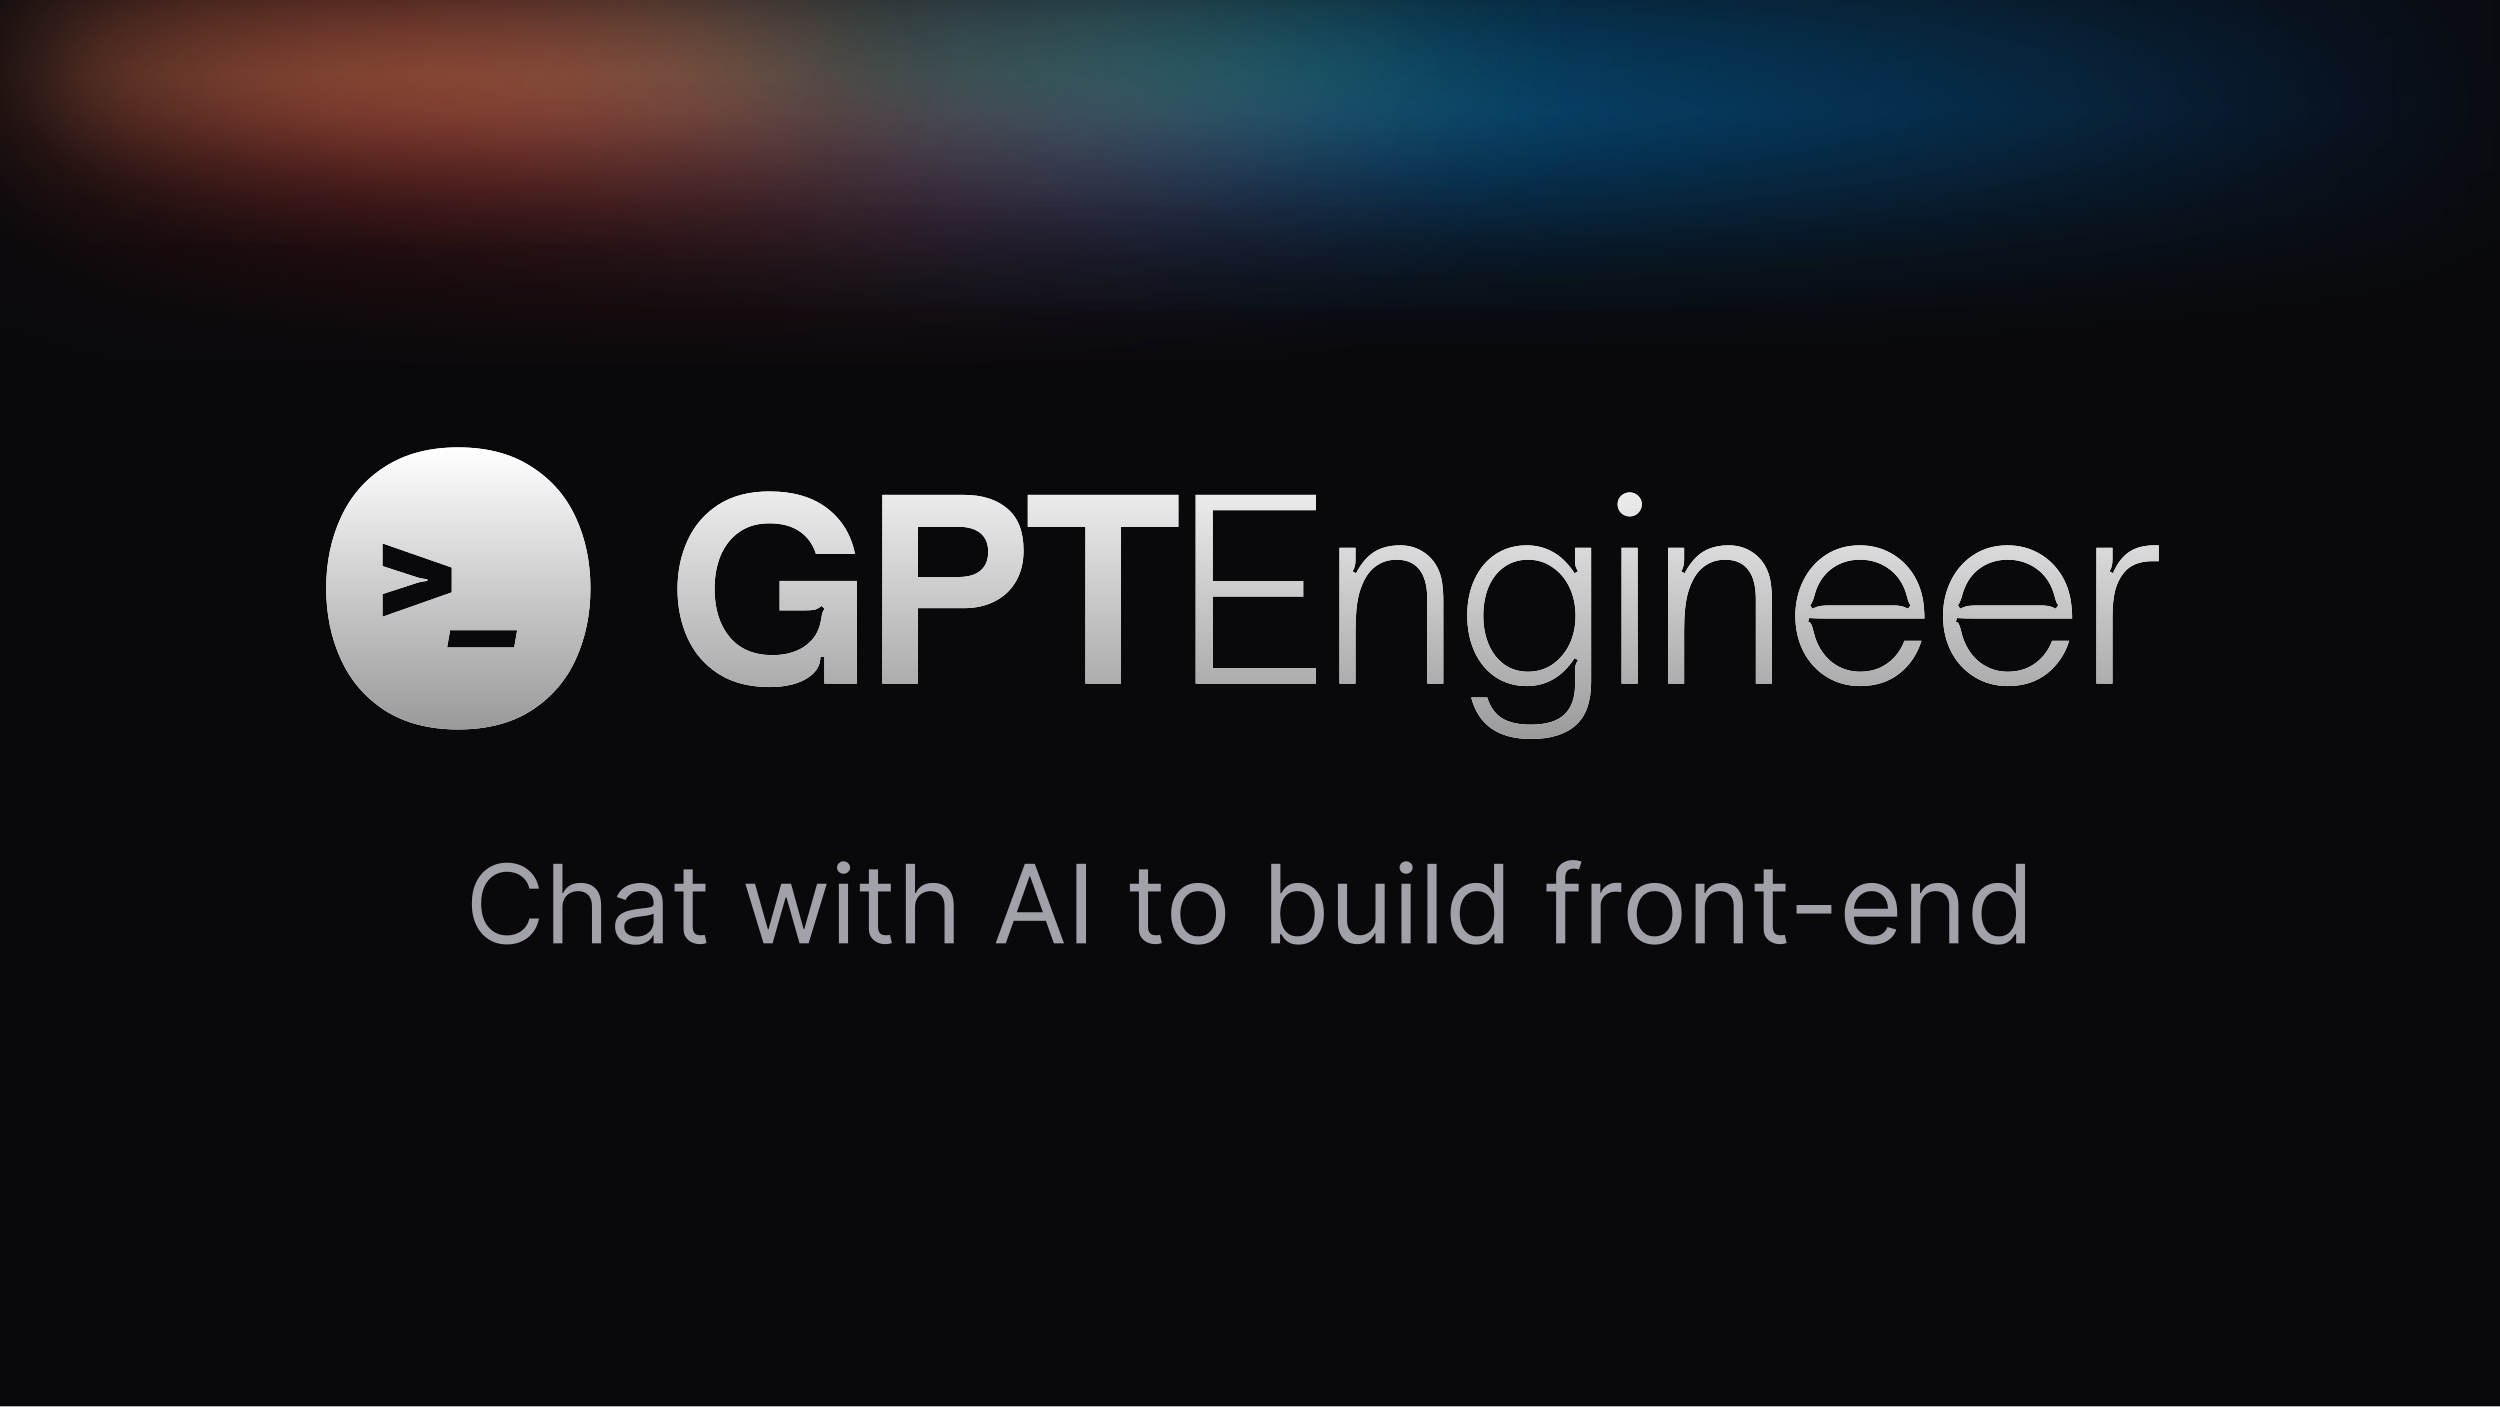
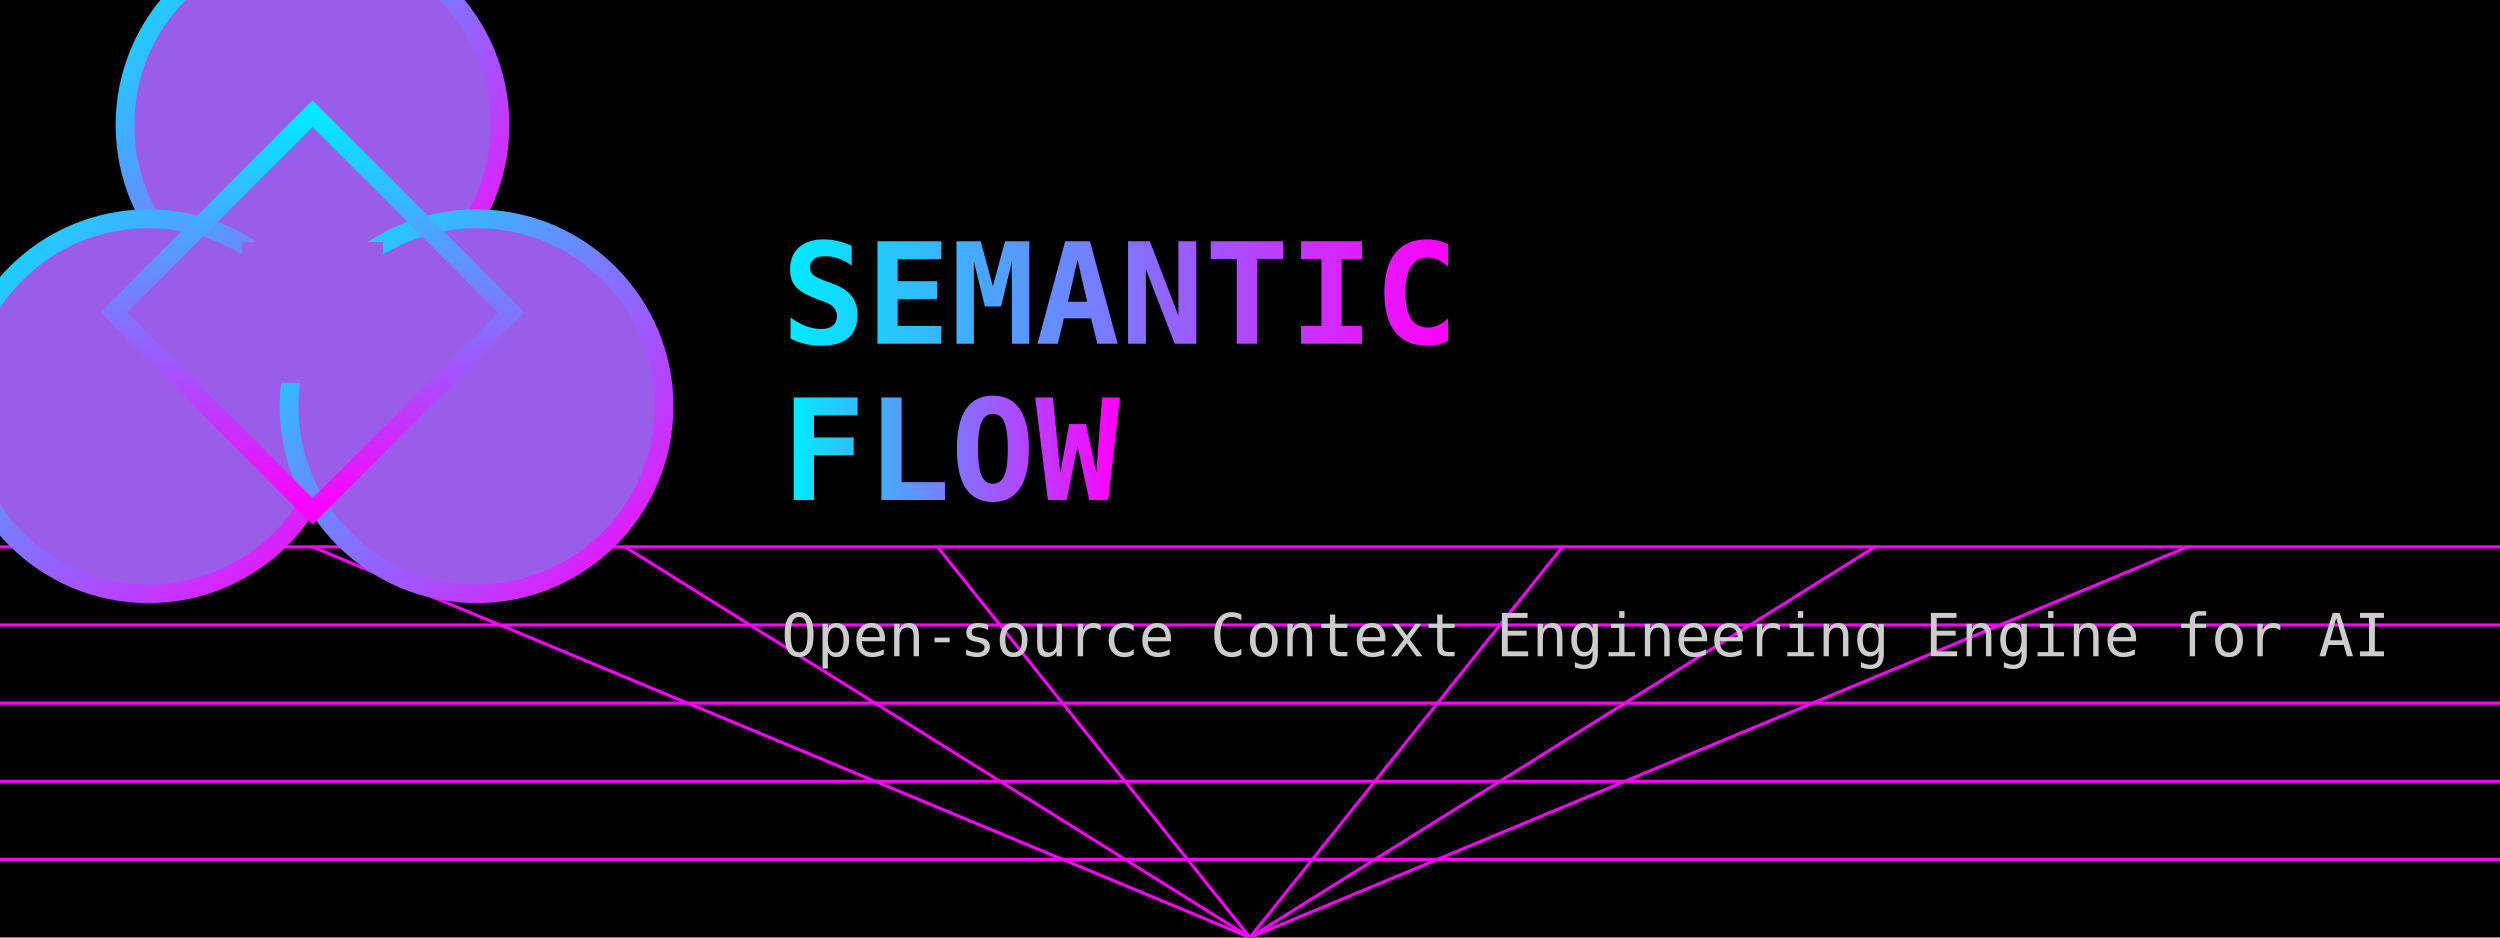
- <svg xmlns="http://www.w3.org/2000/svg" width="1280" height="720" viewBox="0 0 1280 720" fill="none">
-   <g clip-path="url(#clip0_4409_16219)">
-     <rect width="1280" height="720" fill="#09090B" />
-     <g filter="url(#filter0_f_4409_16219)">
-       <ellipse cx="455.561" cy="37.005" rx="455.561" ry="37.005" transform="matrix(-0.998228 0.059511 -0.696025 -0.718017 1354.18 18.4199)" fill="#0057FF" />
-     </g>
-     <g filter="url(#filter1_f_4409_16219)">
-       <ellipse cx="530.773" cy="54.283" rx="530.773" ry="54.283" transform="matrix(-0.999109 0.0421997 -0.566127 -0.824318 1373 8.74773)" fill="#00FFFF" />
-     </g>
-     <g filter="url(#filter2_f_4409_16219)">
-       <ellipse cx="355.742" cy="4.188" rx="347.533" ry="60.76" transform="rotate(-180 355.742 4.18822)" fill="#EC3039" />
-     </g>
-     <g filter="url(#filter3_f_4409_16219)">
-       <ellipse cx="338.004" cy="122.468" rx="338.004" ry="122.468" transform="matrix(-0.991029 -0.133651 0.909857 -0.414922 652.636 51.9789)" fill="#00ED97" />
-     </g>
-     <g filter="url(#filter4_f_4409_16219)">
-       <ellipse cx="232.93" cy="65.59" rx="232.93" ry="65.59" transform="matrix(-0.997852 -0.0655043 0.729769 -0.683694 371.106 55.4786)" fill="#FFA467" />
-     </g>
-     <path d="M393.974 351.773C383.59 351.773 374.853 349.493 367.762 344.935C360.755 340.376 355.521 334.298 352.06 326.701C348.599 319.103 346.869 310.746 346.869 301.629C346.869 292.512 348.599 284.196 352.06 276.683C355.521 269.086 360.755 263.008 367.762 258.449C374.853 253.89 383.59 251.611 393.974 251.611C406.13 251.611 415.965 254.481 423.478 260.222C430.991 265.962 435.761 273.771 437.787 283.648H417.78C416.176 278.583 413.348 274.699 409.296 271.998C405.328 269.297 400.178 267.946 393.847 267.946C387.853 267.946 382.746 269.423 378.525 272.378C374.389 275.248 371.223 279.216 369.028 284.281C366.918 289.346 365.863 295.086 365.863 301.502C365.863 311.632 368.395 319.821 373.46 326.068C378.61 332.314 385.954 335.438 395.493 335.438C401.318 335.438 406.299 334.256 410.435 331.892C414.656 329.444 417.569 326.11 419.172 321.889C419.763 320.369 420.228 318.554 420.565 316.444C420.819 314.165 421.367 312.603 422.211 311.759L420.692 310.239C419.51 311.168 418.37 311.801 417.273 312.139C416.176 312.392 414.529 312.519 412.335 312.519H399.165V297.45H438.673V350H422.085V336.198H420.059C420.059 340.503 418.075 344.006 414.107 346.708C409.211 350.084 402.5 351.773 393.974 351.773ZM451.758 350V253.384H493.418C502.873 253.384 510.344 255.748 515.831 260.475C521.318 265.118 524.062 272.251 524.062 281.875C524.062 287.953 522.753 293.229 520.136 297.703C517.604 302.093 514.016 305.47 509.373 307.833C504.815 310.197 499.496 311.379 493.418 311.379H469.992V350H451.758ZM490.886 295.424C495.782 295.424 499.496 294.327 502.029 292.132C504.646 289.937 505.954 286.729 505.954 282.508C505.954 278.372 504.646 275.206 502.029 273.011C499.412 270.816 495.697 269.719 490.886 269.719H469.992V295.424H490.886ZM573.955 350H555.72V269.719H526.216V253.384H603.332V269.719H573.955V350ZM673.722 350H612.181V253.384H673.722V261.235H620.918V297.577H667.264V305.427H620.918V342.149H673.722V350ZM685.799 350V280.482H694.029V286.56C694.029 287.911 693.903 289.008 693.649 289.852C693.481 290.697 693.101 291.583 692.51 292.512L694.283 293.525C696.9 288.544 699.981 284.914 703.526 282.635C707.156 280.355 711.588 279.216 716.822 279.216C721.043 279.216 724.757 280.187 727.965 282.128C731.173 283.985 733.706 286.56 735.563 289.852C736.998 292.469 737.927 295.255 738.349 298.21C738.771 301.08 738.982 304.119 738.982 307.327V350H730.751V306.947C730.751 300.953 729.738 296.31 727.712 293.018C725.095 288.713 720.874 286.56 715.049 286.56C709.731 286.56 705.299 288.459 701.754 292.258C699.221 295.128 697.279 298.969 695.929 303.781C694.662 308.509 694.029 314.756 694.029 322.522V350H685.799ZM783.886 378.364C767.171 378.364 756.956 371.273 753.242 357.091H761.473C762.908 361.818 765.356 365.322 768.817 367.601C772.363 369.88 777.343 371.02 783.759 371.02C791.61 371.02 797.35 369.289 800.98 365.828C804.61 362.367 806.425 357.26 806.425 350.507V343.922C806.425 342.571 806.51 341.474 806.679 340.63C806.932 339.785 807.354 338.899 807.945 337.97L806.172 336.957C800.01 346.497 791.821 351.266 781.606 351.266C775.697 351.266 770.421 349.747 765.778 346.708C761.135 343.584 757.547 339.279 755.015 333.792C752.482 328.305 751.216 322.058 751.216 315.051C751.216 308.129 752.482 301.966 755.015 296.564C757.547 291.076 761.135 286.813 765.778 283.774C770.421 280.735 775.697 279.216 781.606 279.216C791.821 279.216 800.01 283.985 806.172 293.525L807.945 292.512C807.354 291.583 806.932 290.697 806.679 289.852C806.51 289.008 806.425 287.911 806.425 286.56V280.482H814.656V349.114C814.656 359.328 811.997 366.757 806.679 371.4C801.445 376.043 793.847 378.364 783.886 378.364ZM782.366 343.922C787.009 343.922 791.146 342.698 794.776 340.25C798.49 337.717 801.402 334.298 803.513 329.993C805.623 325.603 806.679 320.707 806.679 315.304C806.679 309.902 805.623 305.005 803.513 300.616C801.402 296.226 798.49 292.807 794.776 290.359C791.146 287.826 787.009 286.56 782.366 286.56C777.639 286.56 773.545 287.826 770.083 290.359C766.622 292.807 763.963 296.226 762.106 300.616C760.333 304.921 759.447 309.817 759.447 315.304C759.447 320.707 760.375 325.603 762.233 329.993C764.09 334.298 766.749 337.717 770.21 340.25C773.671 342.698 777.723 343.922 782.366 343.922ZM838.471 350H830.24V280.482H838.471V350ZM834.419 264.4C832.73 264.4 831.253 263.809 829.987 262.628C828.805 261.361 828.214 259.884 828.214 258.196C828.214 256.507 828.805 255.072 829.987 253.89C831.253 252.709 832.73 252.118 834.419 252.118C836.107 252.118 837.542 252.709 838.724 253.89C839.99 255.072 840.623 256.507 840.623 258.196C840.623 259.884 839.99 261.361 838.724 262.628C837.542 263.809 836.107 264.4 834.419 264.4ZM854.044 350V280.482H862.275V286.56C862.275 287.911 862.148 289.008 861.895 289.852C861.726 290.697 861.346 291.583 860.755 292.512L862.528 293.525C865.145 288.544 868.226 284.914 871.771 282.635C875.401 280.355 879.833 279.216 885.067 279.216C889.288 279.216 893.003 280.187 896.21 282.128C899.418 283.985 901.951 286.56 903.808 289.852C905.243 292.469 906.172 295.255 906.594 298.21C907.016 301.08 907.227 304.119 907.227 307.327V350H898.996V306.947C898.996 300.953 897.983 296.31 895.957 293.018C893.34 288.713 889.119 286.56 883.295 286.56C877.976 286.56 873.544 288.459 869.999 292.258C867.466 295.128 865.525 298.969 864.174 303.781C862.908 308.509 862.275 314.756 862.275 322.522V350H854.044ZM952.384 351.266C946.053 351.266 940.355 349.705 935.29 346.581C930.224 343.458 926.257 339.152 923.387 333.665C920.601 328.178 919.208 322.058 919.208 315.304C919.208 308.804 920.559 302.81 923.26 297.323C925.961 291.836 929.802 287.446 934.783 284.154C939.848 280.862 945.673 279.216 952.258 279.216C958.082 279.216 963.401 280.566 968.212 283.268C973.109 285.969 977.076 289.852 980.115 294.917C983.154 299.982 984.843 305.976 985.18 312.898C985.265 313.658 985.307 314.924 985.307 316.697H936.682C931.871 316.697 928.409 316.613 926.299 316.444L925.793 318.343C926.552 318.512 927.059 318.934 927.312 319.61C927.65 320.201 927.987 321.171 928.325 322.522C928.747 324.295 929.085 325.561 929.338 326.321C931.195 331.808 934.15 336.113 938.202 339.237C942.338 342.36 947.066 343.922 952.384 343.922C957.871 343.922 962.599 342.445 966.566 339.49C970.534 336.535 973.362 332.737 975.05 328.094H983.788C981.677 334.931 977.92 340.503 972.518 344.808C967.115 349.114 960.404 351.266 952.384 351.266ZM927.945 311.632C929.634 310.872 931.069 310.408 932.25 310.239C933.517 310.07 934.994 309.986 936.682 309.986H968.972C970.492 309.986 971.8 310.07 972.898 310.239C973.995 310.408 975.346 310.872 976.95 311.632L978.216 309.859C977.541 309.184 976.992 307.918 976.57 306.061C975.979 303.95 975.472 302.388 975.05 301.375C973.109 296.732 970.112 293.102 966.06 290.486C962.008 287.869 957.449 286.56 952.384 286.56C947.319 286.56 942.845 287.826 938.962 290.359C935.163 292.807 932.293 296.31 930.351 300.869C929.845 301.966 929.296 303.655 928.705 305.934C928.452 306.778 928.156 307.538 927.819 308.213C927.565 308.889 927.228 309.437 926.806 309.859L927.945 311.632ZM1028 351.266C1021.67 351.266 1015.97 349.705 1010.91 346.581C1005.84 343.458 1001.88 339.152 999.006 333.665C996.221 328.178 994.828 322.058 994.828 315.304C994.828 308.804 996.178 302.81 998.88 297.323C1001.58 291.836 1005.42 287.446 1010.4 284.154C1015.47 280.862 1021.29 279.216 1027.88 279.216C1033.7 279.216 1039.02 280.566 1043.83 283.268C1048.73 285.969 1052.7 289.852 1055.74 294.917C1058.77 299.982 1060.46 305.976 1060.8 312.898C1060.88 313.658 1060.93 314.924 1060.93 316.697H1012.3C1007.49 316.697 1004.03 316.613 1001.92 316.444L1001.41 318.343C1002.17 318.512 1002.68 318.934 1002.93 319.61C1003.27 320.201 1003.61 321.171 1003.94 322.522C1004.37 324.295 1004.7 325.561 1004.96 326.321C1006.82 331.808 1009.77 336.113 1013.82 339.237C1017.96 342.36 1022.69 343.922 1028 343.922C1033.49 343.922 1038.22 342.445 1042.19 339.49C1046.15 336.535 1048.98 332.737 1050.67 328.094H1059.41C1057.3 334.931 1053.54 340.503 1048.14 344.808C1042.73 349.114 1036.02 351.266 1028 351.266ZM1003.57 311.632C1005.25 310.872 1006.69 310.408 1007.87 310.239C1009.14 310.07 1010.61 309.986 1012.3 309.986H1044.59C1046.11 309.986 1047.42 310.07 1048.52 310.239C1049.61 310.408 1050.97 310.872 1052.57 311.632L1053.84 309.859C1053.16 309.184 1052.61 307.918 1052.19 306.061C1051.6 303.95 1051.09 302.388 1050.67 301.375C1048.73 296.732 1045.73 293.102 1041.68 290.486C1037.63 287.869 1033.07 286.56 1028 286.56C1022.94 286.56 1018.46 287.826 1014.58 290.359C1010.78 292.807 1007.91 296.31 1005.97 300.869C1005.46 301.966 1004.92 303.655 1004.32 305.934C1004.07 306.778 1003.78 307.538 1003.44 308.213C1003.19 308.889 1002.85 309.437 1002.43 309.859L1003.57 311.632ZM1073.36 350V280.482H1081.59V286.56C1081.59 287.911 1081.46 289.008 1081.21 289.852C1081.04 290.697 1080.66 291.583 1080.07 292.512L1081.84 293.525C1083.95 288.544 1086.7 284.914 1090.07 282.635C1093.45 280.355 1097.76 279.216 1102.99 279.216H1105.27V287.32H1102.1C1095.44 287.32 1090.5 289.346 1087.29 293.398C1085.26 295.93 1083.79 299.012 1082.86 302.642C1082.01 306.272 1081.59 310.746 1081.59 316.064V350H1073.36Z" fill="white" />
-     <path d="M393.974 351.773C383.59 351.773 374.853 349.493 367.762 344.935C360.755 340.376 355.521 334.298 352.06 326.701C348.599 319.103 346.869 310.746 346.869 301.629C346.869 292.512 348.599 284.196 352.06 276.683C355.521 269.086 360.755 263.008 367.762 258.449C374.853 253.89 383.59 251.611 393.974 251.611C406.13 251.611 415.965 254.481 423.478 260.222C430.991 265.962 435.761 273.771 437.787 283.648H417.78C416.176 278.583 413.348 274.699 409.296 271.998C405.328 269.297 400.178 267.946 393.847 267.946C387.853 267.946 382.746 269.423 378.525 272.378C374.389 275.248 371.223 279.216 369.028 284.281C366.918 289.346 365.863 295.086 365.863 301.502C365.863 311.632 368.395 319.821 373.46 326.068C378.61 332.314 385.954 335.438 395.493 335.438C401.318 335.438 406.299 334.256 410.435 331.892C414.656 329.444 417.569 326.11 419.172 321.889C419.763 320.369 420.228 318.554 420.565 316.444C420.819 314.165 421.367 312.603 422.211 311.759L420.692 310.239C419.51 311.168 418.37 311.801 417.273 312.139C416.176 312.392 414.529 312.519 412.335 312.519H399.165V297.45H438.673V350H422.085V336.198H420.059C420.059 340.503 418.075 344.006 414.107 346.708C409.211 350.084 402.5 351.773 393.974 351.773ZM451.758 350V253.384H493.418C502.873 253.384 510.344 255.748 515.831 260.475C521.318 265.118 524.062 272.251 524.062 281.875C524.062 287.953 522.753 293.229 520.136 297.703C517.604 302.093 514.016 305.47 509.373 307.833C504.815 310.197 499.496 311.379 493.418 311.379H469.992V350H451.758ZM490.886 295.424C495.782 295.424 499.496 294.327 502.029 292.132C504.646 289.937 505.954 286.729 505.954 282.508C505.954 278.372 504.646 275.206 502.029 273.011C499.412 270.816 495.697 269.719 490.886 269.719H469.992V295.424H490.886ZM573.955 350H555.72V269.719H526.216V253.384H603.332V269.719H573.955V350ZM673.722 350H612.181V253.384H673.722V261.235H620.918V297.577H667.264V305.427H620.918V342.149H673.722V350ZM685.799 350V280.482H694.029V286.56C694.029 287.911 693.903 289.008 693.649 289.852C693.481 290.697 693.101 291.583 692.51 292.512L694.283 293.525C696.9 288.544 699.981 284.914 703.526 282.635C707.156 280.355 711.588 279.216 716.822 279.216C721.043 279.216 724.757 280.187 727.965 282.128C731.173 283.985 733.706 286.56 735.563 289.852C736.998 292.469 737.927 295.255 738.349 298.21C738.771 301.08 738.982 304.119 738.982 307.327V350H730.751V306.947C730.751 300.953 729.738 296.31 727.712 293.018C725.095 288.713 720.874 286.56 715.049 286.56C709.731 286.56 705.299 288.459 701.754 292.258C699.221 295.128 697.279 298.969 695.929 303.781C694.662 308.509 694.029 314.756 694.029 322.522V350H685.799ZM783.886 378.364C767.171 378.364 756.956 371.273 753.242 357.091H761.473C762.908 361.818 765.356 365.322 768.817 367.601C772.363 369.88 777.343 371.02 783.759 371.02C791.61 371.02 797.35 369.289 800.98 365.828C804.61 362.367 806.425 357.26 806.425 350.507V343.922C806.425 342.571 806.51 341.474 806.679 340.63C806.932 339.785 807.354 338.899 807.945 337.97L806.172 336.957C800.01 346.497 791.821 351.266 781.606 351.266C775.697 351.266 770.421 349.747 765.778 346.708C761.135 343.584 757.547 339.279 755.015 333.792C752.482 328.305 751.216 322.058 751.216 315.051C751.216 308.129 752.482 301.966 755.015 296.564C757.547 291.076 761.135 286.813 765.778 283.774C770.421 280.735 775.697 279.216 781.606 279.216C791.821 279.216 800.01 283.985 806.172 293.525L807.945 292.512C807.354 291.583 806.932 290.697 806.679 289.852C806.51 289.008 806.425 287.911 806.425 286.56V280.482H814.656V349.114C814.656 359.328 811.997 366.757 806.679 371.4C801.445 376.043 793.847 378.364 783.886 378.364ZM782.366 343.922C787.009 343.922 791.146 342.698 794.776 340.25C798.49 337.717 801.402 334.298 803.513 329.993C805.623 325.603 806.679 320.707 806.679 315.304C806.679 309.902 805.623 305.005 803.513 300.616C801.402 296.226 798.49 292.807 794.776 290.359C791.146 287.826 787.009 286.56 782.366 286.56C777.639 286.56 773.545 287.826 770.083 290.359C766.622 292.807 763.963 296.226 762.106 300.616C760.333 304.921 759.447 309.817 759.447 315.304C759.447 320.707 760.375 325.603 762.233 329.993C764.09 334.298 766.749 337.717 770.21 340.25C773.671 342.698 777.723 343.922 782.366 343.922ZM838.471 350H830.24V280.482H838.471V350ZM834.419 264.4C832.73 264.4 831.253 263.809 829.987 262.628C828.805 261.361 828.214 259.884 828.214 258.196C828.214 256.507 828.805 255.072 829.987 253.89C831.253 252.709 832.73 252.118 834.419 252.118C836.107 252.118 837.542 252.709 838.724 253.89C839.99 255.072 840.623 256.507 840.623 258.196C840.623 259.884 839.99 261.361 838.724 262.628C837.542 263.809 836.107 264.4 834.419 264.4ZM854.044 350V280.482H862.275V286.56C862.275 287.911 862.148 289.008 861.895 289.852C861.726 290.697 861.346 291.583 860.755 292.512L862.528 293.525C865.145 288.544 868.226 284.914 871.771 282.635C875.401 280.355 879.833 279.216 885.067 279.216C889.288 279.216 893.003 280.187 896.21 282.128C899.418 283.985 901.951 286.56 903.808 289.852C905.243 292.469 906.172 295.255 906.594 298.21C907.016 301.08 907.227 304.119 907.227 307.327V350H898.996V306.947C898.996 300.953 897.983 296.31 895.957 293.018C893.34 288.713 889.119 286.56 883.295 286.56C877.976 286.56 873.544 288.459 869.999 292.258C867.466 295.128 865.525 298.969 864.174 303.781C862.908 308.509 862.275 314.756 862.275 322.522V350H854.044ZM952.384 351.266C946.053 351.266 940.355 349.705 935.29 346.581C930.224 343.458 926.257 339.152 923.387 333.665C920.601 328.178 919.208 322.058 919.208 315.304C919.208 308.804 920.559 302.81 923.26 297.323C925.961 291.836 929.802 287.446 934.783 284.154C939.848 280.862 945.673 279.216 952.258 279.216C958.082 279.216 963.401 280.566 968.212 283.268C973.109 285.969 977.076 289.852 980.115 294.917C983.154 299.982 984.843 305.976 985.18 312.898C985.265 313.658 985.307 314.924 985.307 316.697H936.682C931.871 316.697 928.409 316.613 926.299 316.444L925.793 318.343C926.552 318.512 927.059 318.934 927.312 319.61C927.65 320.201 927.987 321.171 928.325 322.522C928.747 324.295 929.085 325.561 929.338 326.321C931.195 331.808 934.15 336.113 938.202 339.237C942.338 342.36 947.066 343.922 952.384 343.922C957.871 343.922 962.599 342.445 966.566 339.49C970.534 336.535 973.362 332.737 975.05 328.094H983.788C981.677 334.931 977.92 340.503 972.518 344.808C967.115 349.114 960.404 351.266 952.384 351.266ZM927.945 311.632C929.634 310.872 931.069 310.408 932.25 310.239C933.517 310.07 934.994 309.986 936.682 309.986H968.972C970.492 309.986 971.8 310.07 972.898 310.239C973.995 310.408 975.346 310.872 976.95 311.632L978.216 309.859C977.541 309.184 976.992 307.918 976.57 306.061C975.979 303.95 975.472 302.388 975.05 301.375C973.109 296.732 970.112 293.102 966.06 290.486C962.008 287.869 957.449 286.56 952.384 286.56C947.319 286.56 942.845 287.826 938.962 290.359C935.163 292.807 932.293 296.31 930.351 300.869C929.845 301.966 929.296 303.655 928.705 305.934C928.452 306.778 928.156 307.538 927.819 308.213C927.565 308.889 927.228 309.437 926.806 309.859L927.945 311.632ZM1028 351.266C1021.67 351.266 1015.97 349.705 1010.91 346.581C1005.84 343.458 1001.88 339.152 999.006 333.665C996.221 328.178 994.828 322.058 994.828 315.304C994.828 308.804 996.178 302.81 998.88 297.323C1001.58 291.836 1005.42 287.446 1010.4 284.154C1015.47 280.862 1021.29 279.216 1027.88 279.216C1033.7 279.216 1039.02 280.566 1043.83 283.268C1048.73 285.969 1052.7 289.852 1055.74 294.917C1058.77 299.982 1060.46 305.976 1060.8 312.898C1060.88 313.658 1060.93 314.924 1060.93 316.697H1012.3C1007.49 316.697 1004.03 316.613 1001.92 316.444L1001.41 318.343C1002.17 318.512 1002.68 318.934 1002.93 319.61C1003.27 320.201 1003.61 321.171 1003.94 322.522C1004.37 324.295 1004.7 325.561 1004.96 326.321C1006.82 331.808 1009.77 336.113 1013.82 339.237C1017.96 342.36 1022.69 343.922 1028 343.922C1033.49 343.922 1038.22 342.445 1042.19 339.49C1046.15 336.535 1048.98 332.737 1050.67 328.094H1059.41C1057.3 334.931 1053.54 340.503 1048.14 344.808C1042.73 349.114 1036.02 351.266 1028 351.266ZM1003.57 311.632C1005.25 310.872 1006.69 310.408 1007.87 310.239C1009.14 310.07 1010.61 309.986 1012.3 309.986H1044.59C1046.11 309.986 1047.42 310.07 1048.52 310.239C1049.61 310.408 1050.97 310.872 1052.57 311.632L1053.84 309.859C1053.16 309.184 1052.61 307.918 1052.19 306.061C1051.6 303.95 1051.09 302.388 1050.67 301.375C1048.73 296.732 1045.73 293.102 1041.68 290.486C1037.63 287.869 1033.07 286.56 1028 286.56C1022.94 286.56 1018.46 287.826 1014.58 290.359C1010.78 292.807 1007.91 296.31 1005.97 300.869C1005.46 301.966 1004.92 303.655 1004.32 305.934C1004.07 306.778 1003.78 307.538 1003.44 308.213C1003.19 308.889 1002.85 309.437 1002.43 309.859L1003.57 311.632ZM1073.36 350V280.482H1081.59V286.56C1081.59 287.911 1081.46 289.008 1081.21 289.852C1081.04 290.697 1080.66 291.583 1080.07 292.512L1081.84 293.525C1083.95 288.544 1086.7 284.914 1090.07 282.635C1093.45 280.355 1097.76 279.216 1102.99 279.216H1105.27V287.32H1102.1C1095.44 287.32 1090.5 289.346 1087.29 293.398C1085.26 295.93 1083.79 299.012 1082.86 302.642C1082.01 306.272 1081.59 310.746 1081.59 316.064V350H1073.36Z" fill="url(#paint0_linear_4409_16219)" />
-     <path fill-rule="evenodd" clip-rule="evenodd" d="M197.129 363.815C207.355 370.267 219.833 373.493 234.563 373.493C249.414 373.493 261.892 370.267 271.996 363.815C282.222 357.241 289.83 348.477 294.821 337.52C299.812 326.564 302.308 314.452 302.308 301.183C302.308 287.914 299.812 275.862 294.821 265.028C289.83 254.071 282.222 245.367 271.996 238.915C261.892 232.342 249.414 229.055 234.563 229.055C219.833 229.055 207.355 232.342 197.129 238.915C187.025 245.367 179.478 254.071 174.487 265.028C169.496 275.862 167 287.914 167 301.183C167 314.452 169.496 326.564 174.487 337.52C179.478 348.477 187.025 357.241 197.129 363.815ZM195.843 304.167V315.786L231.287 303.29V290.574L195.843 278.223V289.843L213.382 295.543C214.795 295.982 215.989 296.25 216.963 296.347C217.986 296.444 218.595 296.518 218.79 296.566V297.443C218.595 297.492 217.986 297.565 216.963 297.662C215.989 297.76 214.795 298.028 213.382 298.466L195.843 304.167ZM228.915 331.499H263.262L264.797 322.656H230.449L228.915 331.499Z" fill="white" />
-     <path fill-rule="evenodd" clip-rule="evenodd" d="M197.129 363.815C207.355 370.267 219.833 373.493 234.563 373.493C249.414 373.493 261.892 370.267 271.996 363.815C282.222 357.241 289.83 348.477 294.821 337.52C299.812 326.564 302.308 314.452 302.308 301.183C302.308 287.914 299.812 275.862 294.821 265.028C289.83 254.071 282.222 245.367 271.996 238.915C261.892 232.342 249.414 229.055 234.563 229.055C219.833 229.055 207.355 232.342 197.129 238.915C187.025 245.367 179.478 254.071 174.487 265.028C169.496 275.862 167 287.914 167 301.183C167 314.452 169.496 326.564 174.487 337.52C179.478 348.477 187.025 357.241 197.129 363.815ZM195.843 304.167V315.786L231.287 303.29V290.574L195.843 278.223V289.843L213.382 295.543C214.795 295.982 215.989 296.25 216.963 296.347C217.986 296.444 218.595 296.518 218.79 296.566V297.443C218.595 297.492 217.986 297.565 216.963 297.662C215.989 297.76 214.795 298.028 213.382 298.466L195.843 304.167ZM228.915 331.499H263.262L264.797 322.656H230.449L228.915 331.499Z" fill="url(#paint1_linear_4409_16219)" />
-     <path d="M275.943 455H271.011C270.719 453.581 270.209 452.335 269.48 451.261C268.764 450.188 267.889 449.286 266.855 448.557C265.834 447.814 264.7 447.258 263.454 446.886C262.208 446.515 260.909 446.33 259.556 446.33C257.091 446.33 254.857 446.953 252.855 448.199C250.866 449.445 249.282 451.281 248.102 453.707C246.935 456.134 246.352 459.11 246.352 462.636C246.352 466.163 246.935 469.139 248.102 471.565C249.282 473.991 250.866 475.828 252.855 477.074C254.857 478.32 257.091 478.943 259.556 478.943C260.909 478.943 262.208 478.758 263.454 478.386C264.7 478.015 265.834 477.465 266.855 476.736C267.889 475.993 268.764 475.085 269.48 474.011C270.209 472.924 270.719 471.678 271.011 470.273H275.943C275.572 472.354 274.895 474.217 273.914 475.861C272.933 477.505 271.714 478.903 270.255 480.057C268.797 481.197 267.16 482.065 265.343 482.662C263.54 483.259 261.611 483.557 259.556 483.557C256.083 483.557 252.994 482.708 250.289 481.011C247.585 479.314 245.457 476.902 243.906 473.773C242.355 470.644 241.579 466.932 241.579 462.636C241.579 458.341 242.355 454.629 243.906 451.5C245.457 448.371 247.585 445.958 250.289 444.261C252.994 442.564 256.083 441.716 259.556 441.716C261.611 441.716 263.54 442.014 265.343 442.611C267.16 443.207 268.797 444.082 270.255 445.236C271.714 446.376 272.933 447.768 273.914 449.412C274.895 451.043 275.572 452.905 275.943 455ZM287.969 464.625V483H283.276V442.273H287.969V457.227H288.367C289.083 455.65 290.157 454.397 291.588 453.469C293.033 452.527 294.956 452.057 297.355 452.057C299.437 452.057 301.26 452.474 302.824 453.31C304.389 454.132 305.602 455.398 306.463 457.108C307.338 458.805 307.776 460.966 307.776 463.591V483H303.083V463.909C303.083 461.483 302.453 459.607 301.194 458.281C299.947 456.942 298.217 456.273 296.003 456.273C294.465 456.273 293.087 456.598 291.867 457.247C290.66 457.897 289.706 458.845 289.003 460.091C288.314 461.337 287.969 462.848 287.969 464.625ZM325.35 483.716C323.415 483.716 321.658 483.351 320.081 482.622C318.503 481.88 317.25 480.812 316.322 479.42C315.394 478.015 314.93 476.318 314.93 474.33C314.93 472.58 315.275 471.161 315.964 470.074C316.654 468.973 317.575 468.112 318.728 467.489C319.882 466.866 321.154 466.402 322.547 466.097C323.952 465.778 325.364 465.527 326.782 465.341C328.638 465.102 330.143 464.923 331.297 464.804C332.463 464.671 333.312 464.453 333.842 464.148C334.386 463.843 334.657 463.312 334.657 462.557V462.398C334.657 460.436 334.12 458.911 333.047 457.824C331.986 456.737 330.375 456.193 328.214 456.193C325.974 456.193 324.217 456.684 322.944 457.665C321.672 458.646 320.777 459.693 320.26 460.807L315.805 459.216C316.6 457.36 317.661 455.915 318.987 454.881C320.326 453.833 321.784 453.104 323.362 452.693C324.953 452.269 326.517 452.057 328.055 452.057C329.036 452.057 330.163 452.176 331.436 452.415C332.722 452.64 333.961 453.111 335.154 453.827C336.361 454.543 337.362 455.623 338.157 457.068C338.953 458.513 339.35 460.449 339.35 462.875V483H334.657V478.864H334.419C334.1 479.527 333.57 480.236 332.828 480.991C332.085 481.747 331.098 482.39 329.865 482.92C328.632 483.451 327.127 483.716 325.35 483.716ZM326.066 479.5C327.922 479.5 329.487 479.135 330.76 478.406C332.046 477.677 333.013 476.736 333.663 475.582C334.326 474.429 334.657 473.216 334.657 471.943V467.648C334.458 467.886 334.021 468.105 333.345 468.304C332.682 468.49 331.913 468.655 331.038 468.801C330.176 468.934 329.334 469.053 328.512 469.159C327.704 469.252 327.047 469.331 326.544 469.398C325.324 469.557 324.184 469.815 323.123 470.173C322.076 470.518 321.227 471.042 320.578 471.744C319.941 472.434 319.623 473.375 319.623 474.568C319.623 476.199 320.226 477.432 321.433 478.267C322.653 479.089 324.197 479.5 326.066 479.5ZM361.201 452.455V456.432H345.371V452.455H361.201ZM349.985 445.136H354.678V474.25C354.678 475.576 354.87 476.57 355.255 477.233C355.652 477.883 356.156 478.32 356.766 478.545C357.389 478.758 358.045 478.864 358.735 478.864C359.252 478.864 359.676 478.837 360.007 478.784C360.339 478.718 360.604 478.665 360.803 478.625L361.757 482.841C361.439 482.96 360.995 483.08 360.425 483.199C359.855 483.331 359.132 483.398 358.257 483.398C356.932 483.398 355.632 483.113 354.36 482.543C353.1 481.973 352.053 481.104 351.218 479.938C350.396 478.771 349.985 477.299 349.985 475.523V445.136ZM390.931 483L381.624 452.455H386.556L393.158 475.841H393.476L399.999 452.455H405.01L411.453 475.761H411.772L418.374 452.455H423.306L413.999 483H409.385L402.703 459.534H402.226L395.544 483H390.931ZM429.51 483V452.455H434.203V483H429.51ZM431.897 447.364C430.982 447.364 430.193 447.052 429.53 446.429C428.881 445.806 428.556 445.057 428.556 444.182C428.556 443.307 428.881 442.558 429.53 441.935C430.193 441.312 430.982 441 431.897 441C432.811 441 433.594 441.312 434.243 441.935C434.906 442.558 435.238 443.307 435.238 444.182C435.238 445.057 434.906 445.806 434.243 446.429C433.594 447.052 432.811 447.364 431.897 447.364ZM456.083 452.455V456.432H440.254V452.455H456.083ZM444.868 445.136H449.561V474.25C449.561 475.576 449.753 476.57 450.137 477.233C450.535 477.883 451.039 478.32 451.649 478.545C452.272 478.758 452.928 478.864 453.618 478.864C454.135 478.864 454.559 478.837 454.89 478.784C455.222 478.718 455.487 478.665 455.686 478.625L456.64 482.841C456.322 482.96 455.878 483.08 455.308 483.199C454.738 483.331 454.015 483.398 453.14 483.398C451.815 483.398 450.515 483.113 449.243 482.543C447.983 481.973 446.936 481.104 446.1 479.938C445.279 478.771 444.868 477.299 444.868 475.523V445.136ZM468.493 464.625V483H463.799V442.273H468.493V457.227H468.89C469.606 455.65 470.68 454.397 472.112 453.469C473.557 452.527 475.479 452.057 477.879 452.057C479.96 452.057 481.783 452.474 483.348 453.31C484.912 454.132 486.125 455.398 486.987 457.108C487.862 458.805 488.299 460.966 488.299 463.591V483H483.606V463.909C483.606 461.483 482.976 459.607 481.717 458.281C480.471 456.942 478.741 456.273 476.527 456.273C474.989 456.273 473.61 456.598 472.39 457.247C471.184 457.897 470.229 458.845 469.527 460.091C468.837 461.337 468.493 462.848 468.493 464.625ZM514.942 483H509.772L524.726 442.273H529.817L544.772 483H539.601L527.431 448.716H527.113L514.942 483ZM516.851 467.091H537.692V471.466H516.851V467.091ZM556.047 442.273V483H551.115V442.273H556.047ZM594.333 452.455V456.432H578.504V452.455H594.333ZM583.118 445.136H587.811V474.25C587.811 475.576 588.003 476.57 588.387 477.233C588.785 477.883 589.289 478.32 589.899 478.545C590.522 478.758 591.178 478.864 591.868 478.864C592.385 478.864 592.809 478.837 593.14 478.784C593.472 478.718 593.737 478.665 593.936 478.625L594.89 482.841C594.572 482.96 594.128 483.08 593.558 483.199C592.988 483.331 592.265 483.398 591.39 483.398C590.065 483.398 588.765 483.113 587.493 482.543C586.233 481.973 585.186 481.104 584.35 479.938C583.529 478.771 583.118 477.299 583.118 475.523V445.136ZM613.474 483.636C610.717 483.636 608.297 482.98 606.216 481.668C604.147 480.355 602.53 478.519 601.363 476.159C600.21 473.799 599.633 471.042 599.633 467.886C599.633 464.705 600.21 461.927 601.363 459.554C602.53 457.181 604.147 455.338 606.216 454.026C608.297 452.713 610.717 452.057 613.474 452.057C616.232 452.057 618.645 452.713 620.713 454.026C622.794 455.338 624.412 457.181 625.565 459.554C626.732 461.927 627.315 464.705 627.315 467.886C627.315 471.042 626.732 473.799 625.565 476.159C624.412 478.519 622.794 480.355 620.713 481.668C618.645 482.98 616.232 483.636 613.474 483.636ZM613.474 479.42C615.569 479.42 617.292 478.884 618.645 477.81C619.997 476.736 620.998 475.324 621.647 473.574C622.297 471.824 622.622 469.928 622.622 467.886C622.622 465.845 622.297 463.942 621.647 462.179C620.998 460.416 619.997 458.991 618.645 457.903C617.292 456.816 615.569 456.273 613.474 456.273C611.379 456.273 609.656 456.816 608.304 457.903C606.951 458.991 605.95 460.416 605.301 462.179C604.651 463.942 604.326 465.845 604.326 467.886C604.326 469.928 604.651 471.824 605.301 473.574C605.95 475.324 606.951 476.736 608.304 477.81C609.656 478.884 611.379 479.42 613.474 479.42ZM650.865 483V442.273H655.559V457.307H655.956C656.301 456.777 656.778 456.1 657.388 455.278C658.011 454.443 658.9 453.701 660.053 453.051C661.22 452.388 662.797 452.057 664.786 452.057C667.358 452.057 669.625 452.7 671.587 453.986C673.549 455.272 675.08 457.095 676.181 459.455C677.281 461.814 677.831 464.598 677.831 467.807C677.831 471.042 677.281 473.846 676.181 476.219C675.08 478.579 673.556 480.408 671.607 481.707C669.658 482.993 667.411 483.636 664.865 483.636C662.903 483.636 661.332 483.312 660.152 482.662C658.972 481.999 658.064 481.25 657.428 480.415C656.792 479.566 656.301 478.864 655.956 478.307H655.4V483H650.865ZM655.479 467.727C655.479 470.034 655.817 472.069 656.493 473.832C657.169 475.582 658.157 476.955 659.456 477.949C660.756 478.93 662.346 479.42 664.229 479.42C666.191 479.42 667.828 478.903 669.141 477.869C670.467 476.822 671.461 475.417 672.124 473.653C672.8 471.877 673.138 469.902 673.138 467.727C673.138 465.58 672.807 463.644 672.144 461.92C671.494 460.184 670.507 458.812 669.181 457.804C667.868 456.783 666.218 456.273 664.229 456.273C662.32 456.273 660.716 456.757 659.417 457.724C658.117 458.679 657.136 460.018 656.473 461.741C655.81 463.452 655.479 465.447 655.479 467.727ZM704.26 470.511V452.455H708.953V483H704.26V477.83H703.942C703.226 479.381 702.113 480.7 700.601 481.787C699.09 482.861 697.181 483.398 694.874 483.398C692.965 483.398 691.268 482.98 689.783 482.145C688.298 481.296 687.132 480.024 686.283 478.327C685.435 476.616 685.01 474.462 685.01 471.864V452.455H689.703V471.545C689.703 473.773 690.327 475.549 691.573 476.875C692.832 478.201 694.436 478.864 696.385 478.864C697.552 478.864 698.739 478.565 699.945 477.969C701.165 477.372 702.185 476.457 703.007 475.224C703.843 473.991 704.26 472.42 704.26 470.511ZM717.549 483V452.455H722.243V483H717.549ZM719.936 447.364C719.021 447.364 718.232 447.052 717.569 446.429C716.92 445.806 716.595 445.057 716.595 444.182C716.595 443.307 716.92 442.558 717.569 441.935C718.232 441.312 719.021 441 719.936 441C720.85 441 721.633 441.312 722.282 441.935C722.945 442.558 723.277 443.307 723.277 444.182C723.277 445.057 722.945 445.806 722.282 446.429C721.633 447.052 720.85 447.364 719.936 447.364ZM735.532 442.273V483H730.838V442.273H735.532ZM755.662 483.636C753.116 483.636 750.869 482.993 748.92 481.707C746.971 480.408 745.447 478.579 744.346 476.219C743.246 473.846 742.696 471.042 742.696 467.807C742.696 464.598 743.246 461.814 744.346 459.455C745.447 457.095 746.978 455.272 748.94 453.986C750.902 452.7 753.169 452.057 755.741 452.057C757.73 452.057 759.301 452.388 760.454 453.051C761.621 453.701 762.509 454.443 763.119 455.278C763.742 456.1 764.226 456.777 764.571 457.307H764.968V442.273H769.662V483H765.127V478.307H764.571C764.226 478.864 763.735 479.566 763.099 480.415C762.463 481.25 761.555 481.999 760.375 482.662C759.195 483.312 757.624 483.636 755.662 483.636ZM756.298 479.42C758.181 479.42 759.771 478.93 761.071 477.949C762.37 476.955 763.358 475.582 764.034 473.832C764.71 472.069 765.048 470.034 765.048 467.727C765.048 465.447 764.717 463.452 764.054 461.741C763.391 460.018 762.41 458.679 761.11 457.724C759.811 456.757 758.207 456.273 756.298 456.273C754.309 456.273 752.652 456.783 751.326 457.804C750.014 458.812 749.026 460.184 748.363 461.92C747.714 463.644 747.389 465.58 747.389 467.727C747.389 469.902 747.72 471.877 748.383 473.653C749.059 475.417 750.054 476.822 751.366 477.869C752.692 478.903 754.336 479.42 756.298 479.42ZM808.261 452.455V456.432H791.795V452.455H808.261ZM796.727 483V448.239C796.727 446.489 797.138 445.03 797.96 443.864C798.782 442.697 799.849 441.822 801.162 441.239C802.474 440.655 803.859 440.364 805.318 440.364C806.471 440.364 807.413 440.456 808.142 440.642C808.871 440.828 809.414 441 809.772 441.159L808.42 445.216C808.181 445.136 807.85 445.037 807.426 444.918C807.015 444.798 806.471 444.739 805.795 444.739C804.244 444.739 803.124 445.13 802.434 445.912C801.758 446.694 801.42 447.841 801.42 449.352V483H796.727ZM814.838 483V452.455H819.373V457.068H819.691C820.248 455.557 821.255 454.33 822.713 453.389C824.172 452.448 825.816 451.977 827.645 451.977C827.99 451.977 828.421 451.984 828.938 451.997C829.455 452.01 829.846 452.03 830.111 452.057V456.83C829.952 456.79 829.587 456.73 829.017 456.651C828.461 456.558 827.871 456.511 827.248 456.511C825.763 456.511 824.437 456.823 823.27 457.446C822.117 458.056 821.202 458.904 820.526 459.991C819.863 461.065 819.532 462.292 819.532 463.67V483H814.838ZM847.154 483.636C844.396 483.636 841.977 482.98 839.895 481.668C837.827 480.355 836.21 478.519 835.043 476.159C833.89 473.799 833.313 471.042 833.313 467.886C833.313 464.705 833.89 461.927 835.043 459.554C836.21 457.181 837.827 455.338 839.895 454.026C841.977 452.713 844.396 452.057 847.154 452.057C849.911 452.057 852.324 452.713 854.392 454.026C856.474 455.338 858.091 457.181 859.245 459.554C860.411 461.927 860.995 464.705 860.995 467.886C860.995 471.042 860.411 473.799 859.245 476.159C858.091 478.519 856.474 480.355 854.392 481.668C852.324 482.98 849.911 483.636 847.154 483.636ZM847.154 479.42C849.248 479.42 850.972 478.884 852.324 477.81C853.676 476.736 854.677 475.324 855.327 473.574C855.977 471.824 856.301 469.928 856.301 467.886C856.301 465.845 855.977 463.942 855.327 462.179C854.677 460.416 853.676 458.991 852.324 457.903C850.972 456.816 849.248 456.273 847.154 456.273C845.059 456.273 843.336 456.816 841.983 457.903C840.631 458.991 839.63 460.416 838.98 462.179C838.331 463.942 838.006 465.845 838.006 467.886C838.006 469.928 838.331 471.824 838.98 473.574C839.63 475.324 840.631 476.736 841.983 477.81C843.336 478.884 845.059 479.42 847.154 479.42ZM872.852 464.625V483H868.159V452.455H872.693V457.227H873.091C873.806 455.676 874.894 454.43 876.352 453.489C877.81 452.534 879.693 452.057 882 452.057C884.068 452.057 885.877 452.481 887.429 453.33C888.98 454.165 890.186 455.438 891.048 457.148C891.91 458.845 892.341 460.992 892.341 463.591V483H887.647V463.909C887.647 461.509 887.024 459.64 885.778 458.301C884.532 456.949 882.822 456.273 880.647 456.273C879.149 456.273 877.81 456.598 876.63 457.247C875.464 457.897 874.542 458.845 873.866 460.091C873.19 461.337 872.852 462.848 872.852 464.625ZM914.201 452.455V456.432H898.371V452.455H914.201ZM902.985 445.136H907.678V474.25C907.678 475.576 907.87 476.57 908.255 477.233C908.652 477.883 909.156 478.32 909.766 478.545C910.389 478.758 911.045 478.864 911.735 478.864C912.252 478.864 912.676 478.837 913.007 478.784C913.339 478.718 913.604 478.665 913.803 478.625L914.757 482.841C914.439 482.96 913.995 483.08 913.425 483.199C912.855 483.331 912.132 483.398 911.257 483.398C909.932 483.398 908.632 483.113 907.36 482.543C906.1 481.973 905.053 481.104 904.218 479.938C903.396 478.771 902.985 477.299 902.985 475.523V445.136ZM937.667 463.352V467.727H919.848V463.352H937.667ZM958.731 483.636C955.788 483.636 953.249 482.987 951.115 481.688C948.993 480.375 947.356 478.545 946.203 476.199C945.063 473.839 944.493 471.095 944.493 467.966C944.493 464.837 945.063 462.08 946.203 459.693C947.356 457.294 948.96 455.424 951.015 454.085C953.083 452.733 955.496 452.057 958.254 452.057C959.845 452.057 961.416 452.322 962.967 452.852C964.518 453.383 965.93 454.244 967.203 455.438C968.475 456.617 969.49 458.182 970.245 460.131C971.001 462.08 971.379 464.479 971.379 467.33V469.318H947.833V465.261H966.606C966.606 463.538 966.261 462 965.572 460.648C964.896 459.295 963.928 458.228 962.669 457.446C961.422 456.664 959.951 456.273 958.254 456.273C956.385 456.273 954.767 456.737 953.402 457.665C952.049 458.58 951.009 459.773 950.279 461.244C949.55 462.716 949.186 464.294 949.186 465.977V468.682C949.186 470.989 949.583 472.944 950.379 474.548C951.188 476.139 952.308 477.352 953.74 478.188C955.172 479.009 956.835 479.42 958.731 479.42C959.964 479.42 961.078 479.248 962.072 478.903C963.08 478.545 963.948 478.015 964.677 477.312C965.406 476.597 965.97 475.708 966.368 474.648L970.902 475.92C970.424 477.458 969.622 478.811 968.495 479.977C967.368 481.131 965.976 482.032 964.319 482.682C962.662 483.318 960.799 483.636 958.731 483.636ZM983.211 464.625V483H978.518V452.455H983.052V457.227H983.45C984.166 455.676 985.253 454.43 986.711 453.489C988.17 452.534 990.052 452.057 992.359 452.057C994.427 452.057 996.237 452.481 997.788 453.33C999.339 454.165 1000.55 455.438 1001.41 457.148C1002.27 458.845 1002.7 460.992 1002.7 463.591V483H998.007V463.909C998.007 461.509 997.384 459.64 996.137 458.301C994.891 456.949 993.181 456.273 991.007 456.273C989.509 456.273 988.17 456.598 986.99 457.247C985.823 457.897 984.902 458.845 984.225 460.091C983.549 461.337 983.211 462.848 983.211 464.625ZM1022.81 483.636C1020.26 483.636 1018.02 482.993 1016.07 481.707C1014.12 480.408 1012.6 478.579 1011.49 476.219C1010.39 473.846 1009.84 471.042 1009.84 467.807C1009.84 464.598 1010.39 461.814 1011.49 459.455C1012.6 457.095 1014.13 455.272 1016.09 453.986C1018.05 452.7 1020.32 452.057 1022.89 452.057C1024.88 452.057 1026.45 452.388 1027.6 453.051C1028.77 453.701 1029.66 454.443 1030.27 455.278C1030.89 456.1 1031.37 456.777 1031.72 457.307H1032.12V442.273H1036.81V483H1032.28V478.307H1031.72C1031.37 478.864 1030.88 479.566 1030.25 480.415C1029.61 481.25 1028.7 481.999 1027.52 482.662C1026.34 483.312 1024.77 483.636 1022.81 483.636ZM1023.45 479.42C1025.33 479.42 1026.92 478.93 1028.22 477.949C1029.52 476.955 1030.51 475.582 1031.18 473.832C1031.86 472.069 1032.2 470.034 1032.2 467.727C1032.2 465.447 1031.86 463.452 1031.2 461.741C1030.54 460.018 1029.56 458.679 1028.26 457.724C1026.96 456.757 1025.36 456.273 1023.45 456.273C1021.46 456.273 1019.8 456.783 1018.47 457.804C1017.16 458.812 1016.17 460.184 1015.51 461.92C1014.86 463.644 1014.54 465.58 1014.54 467.727C1014.54 469.902 1014.87 471.877 1015.53 473.653C1016.21 475.417 1017.2 476.822 1018.51 477.869C1019.84 478.903 1021.48 479.42 1023.45 479.42Z" fill="#A1A1AA" />
+ <svg xmlns="http://www.w3.org/2000/svg" width="1600" height="600" viewBox="0 0 1600 600">
+   <defs>
+     <linearGradient id="neon" x1="0" y1="0" x2="1" y2="1">
+       <stop offset="0%" stop-color="#00eaff" />
+       <stop offset="100%" stop-color="#ff00ff" />
+     </linearGradient>
+     <linearGradient id="textGradient" x1="0" y1="0" x2="1" y2="0">
+       <stop offset="0%" stop-color="#00eaff" />
+       <stop offset="100%" stop-color="#ff00ff" />
+     </linearGradient>
+   </defs>
+   <rect width="1600" height="600" fill="#000" />
+   <g stroke="#ff00ff" stroke-width="2">
+     <line x1="0" y1="550" x2="1600" y2="550" />
+     <line x1="0" y1="500" x2="1600" y2="500" />
+     <line x1="0" y1="450" x2="1600" y2="450" />
+     <line x1="0" y1="400" x2="1600" y2="400" />
+     <line x1="0" y1="350" x2="1600" y2="350" />
+     <line x1="200" y1="350" x2="800" y2="600" />
+     <line x1="400" y1="350" x2="800" y2="600" />
+     <line x1="600" y1="350" x2="800" y2="600" />
+     <line x1="1000" y1="350" x2="800" y2="600" />
+     <line x1="1200" y1="350" x2="800" y2="600" />
+     <line x1="1400" y1="350" x2="800" y2="600" />
  </g>
-   <defs>
-     <filter id="filter0_f_4409_16219" x="296.133" y="-141.041" width="1155.07" height="320.002" filterUnits="userSpaceOnUse" color-interpolation-filters="sRGB">
-       <feFlood flood-opacity="0" result="BackgroundImageFix" />
-       <feBlend mode="normal" in="SourceGraphic" in2="BackgroundImageFix" result="shape" />
-       <feGaussianBlur stdDeviation="61.02" result="effect1_foregroundBlur_4409_16219" />
-     </filter>
-     <filter id="filter1_f_4409_16219" x="158.722" y="-185.692" width="1306.49" height="344.183" filterUnits="userSpaceOnUse" color-interpolation-filters="sRGB">
-       <feFlood flood-opacity="0" result="BackgroundImageFix" />
-       <feBlend mode="normal" in="SourceGraphic" in2="BackgroundImageFix" result="shape" />
-       <feGaussianBlur stdDeviation="61.02" result="effect1_foregroundBlur_4409_16219" />
-     </filter>
-     <filter id="filter2_f_4409_16219" x="-113.832" y="-178.612" width="939.148" height="365.601" filterUnits="userSpaceOnUse" color-interpolation-filters="sRGB">
-       <feFlood flood-opacity="0" result="BackgroundImageFix" />
-       <feBlend mode="normal" in="SourceGraphic" in2="BackgroundImageFix" result="shape" />
-       <feGaussianBlur stdDeviation="61.02" result="effect1_foregroundBlur_4409_16219" />
-     </filter>
-     <filter id="filter3_f_4409_16219" x="-5.382" y="-193.363" width="868.95" height="298.706" filterUnits="userSpaceOnUse" color-interpolation-filters="sRGB">
-       <feFlood flood-opacity="0" result="BackgroundImageFix" />
-       <feBlend mode="normal" in="SourceGraphic" in2="BackgroundImageFix" result="shape" />
-       <feGaussianBlur stdDeviation="40.68" result="effect1_foregroundBlur_4409_16219" />
-     </filter>
-     <filter id="filter4_f_4409_16219" x="-132.174" y="-133.365" width="637.431" height="257.484" filterUnits="userSpaceOnUse" color-interpolation-filters="sRGB">
-       <feFlood flood-opacity="0" result="BackgroundImageFix" />
-       <feBlend mode="normal" in="SourceGraphic" in2="BackgroundImageFix" result="shape" />
-       <feGaussianBlur stdDeviation="40.68" result="effect1_foregroundBlur_4409_16219" />
-     </filter>
-     <linearGradient id="paint0_linear_4409_16219" x1="727.93" y1="223" x2="727.93" y2="380" gradientUnits="userSpaceOnUse">
-       <stop stop-color="white" />
-       <stop offset="1" stop-color="#999999" />
-     </linearGradient>
-     <linearGradient id="paint1_linear_4409_16219" x1="234.654" y1="229.055" x2="234.654" y2="373.493" gradientUnits="userSpaceOnUse">
-       <stop stop-color="white" />
-       <stop offset="1" stop-color="#999999" />
-     </linearGradient>
-     <clipPath id="clip0_4409_16219">
-       <rect width="1280" height="720" fill="white" />
-     </clipPath>
-   </defs>
+   <g transform="translate(200,200) scale(1.5)">
+     <circle cx="0" cy="-80" r="80" fill="#9b5de5" stroke="url(#neon)" stroke-width="8" />
+     <circle cx="-70" cy="40" r="80" fill="#9b5de5" stroke="url(#neon)" stroke-width="8" />
+     <circle cx="70" cy="40" r="80" fill="#9b5de5" stroke="url(#neon)" stroke-width="8" />
+     <rect x="-60" y="-60" width="120" height="120" transform="rotate(45)" fill="none" stroke="url(#neon)" stroke-width="8" />
+     <rect x="-30" y="-30" width="60" height="60" fill="#9b5de5" />
+   </g>
+   <text x="500" y="220" font-family="JetBrains Mono, monospace" font-size="90" font-weight="bold" fill="url(#textGradient)">
+     SEMANTIC
+   </text>
+   <text x="500" y="320" font-family="JetBrains Mono, monospace" font-size="90" font-weight="bold" fill="url(#textGradient)">
+     FLOW
+   </text>
+   <text x="500" y="420" font-family="JetBrains Mono, monospace" font-size="38" fill="#cccccc">
+     Open-source Context Engineering Engine for AI
+   </text>
</svg>
